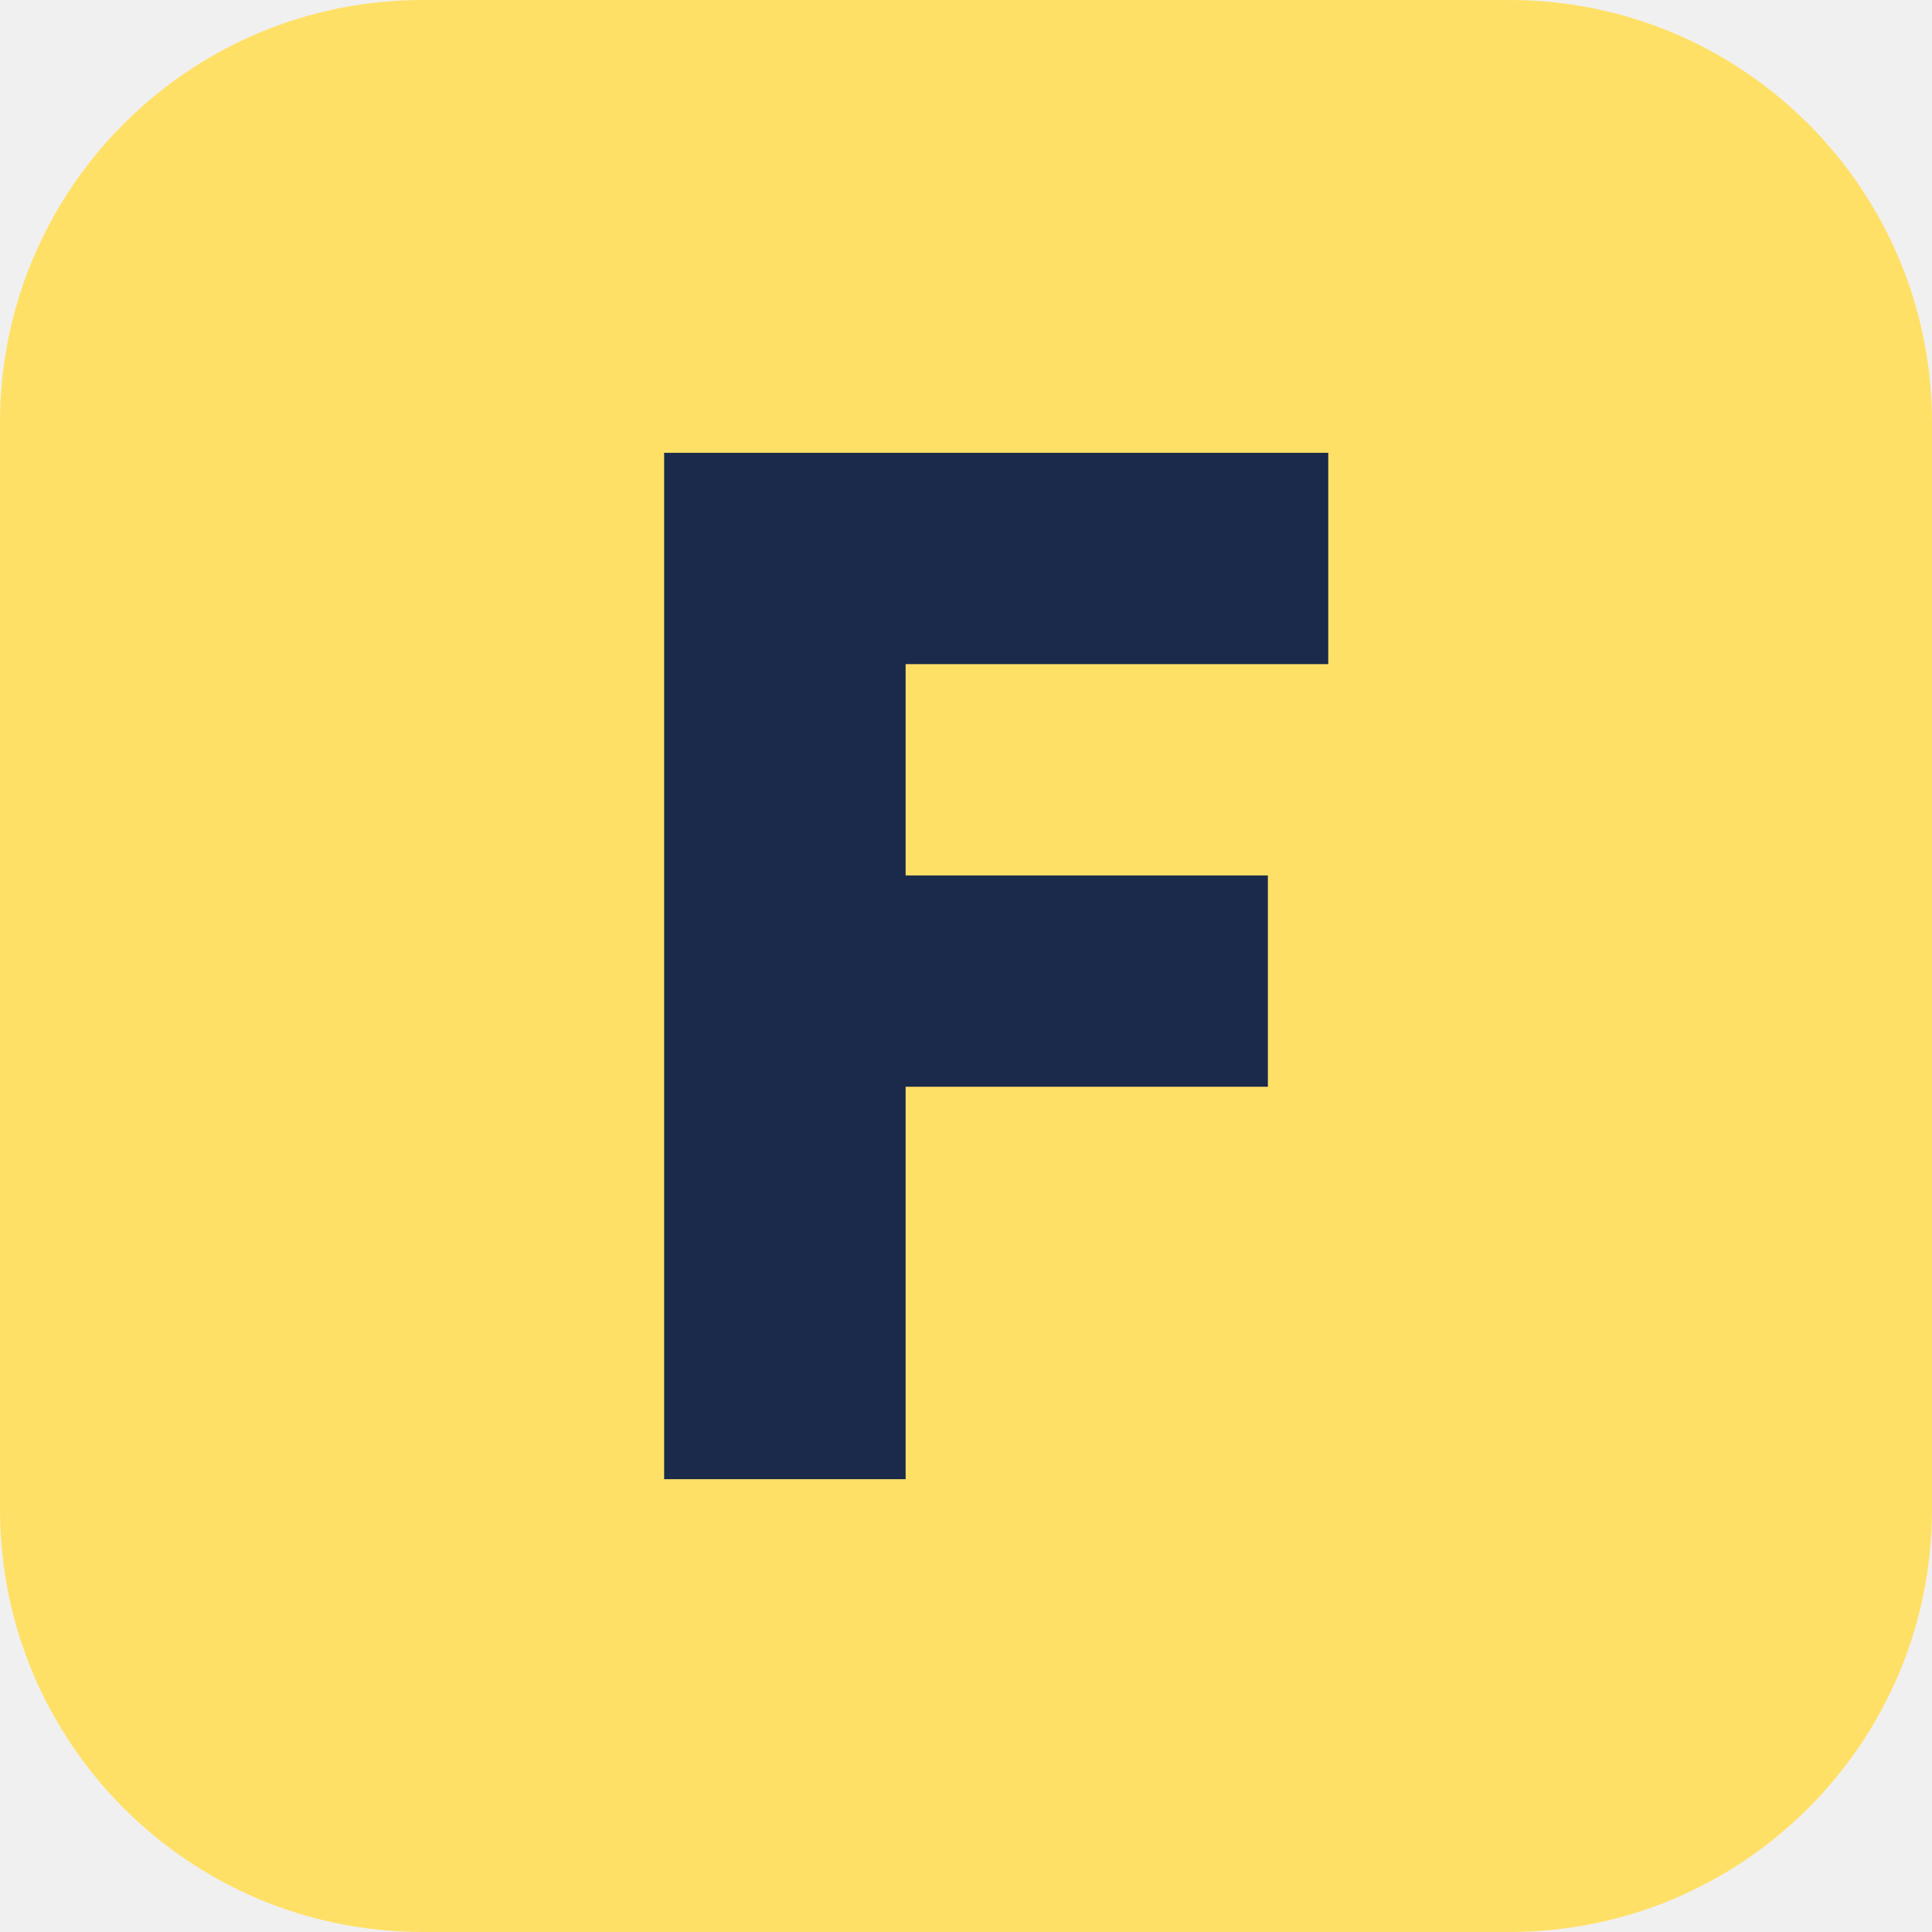
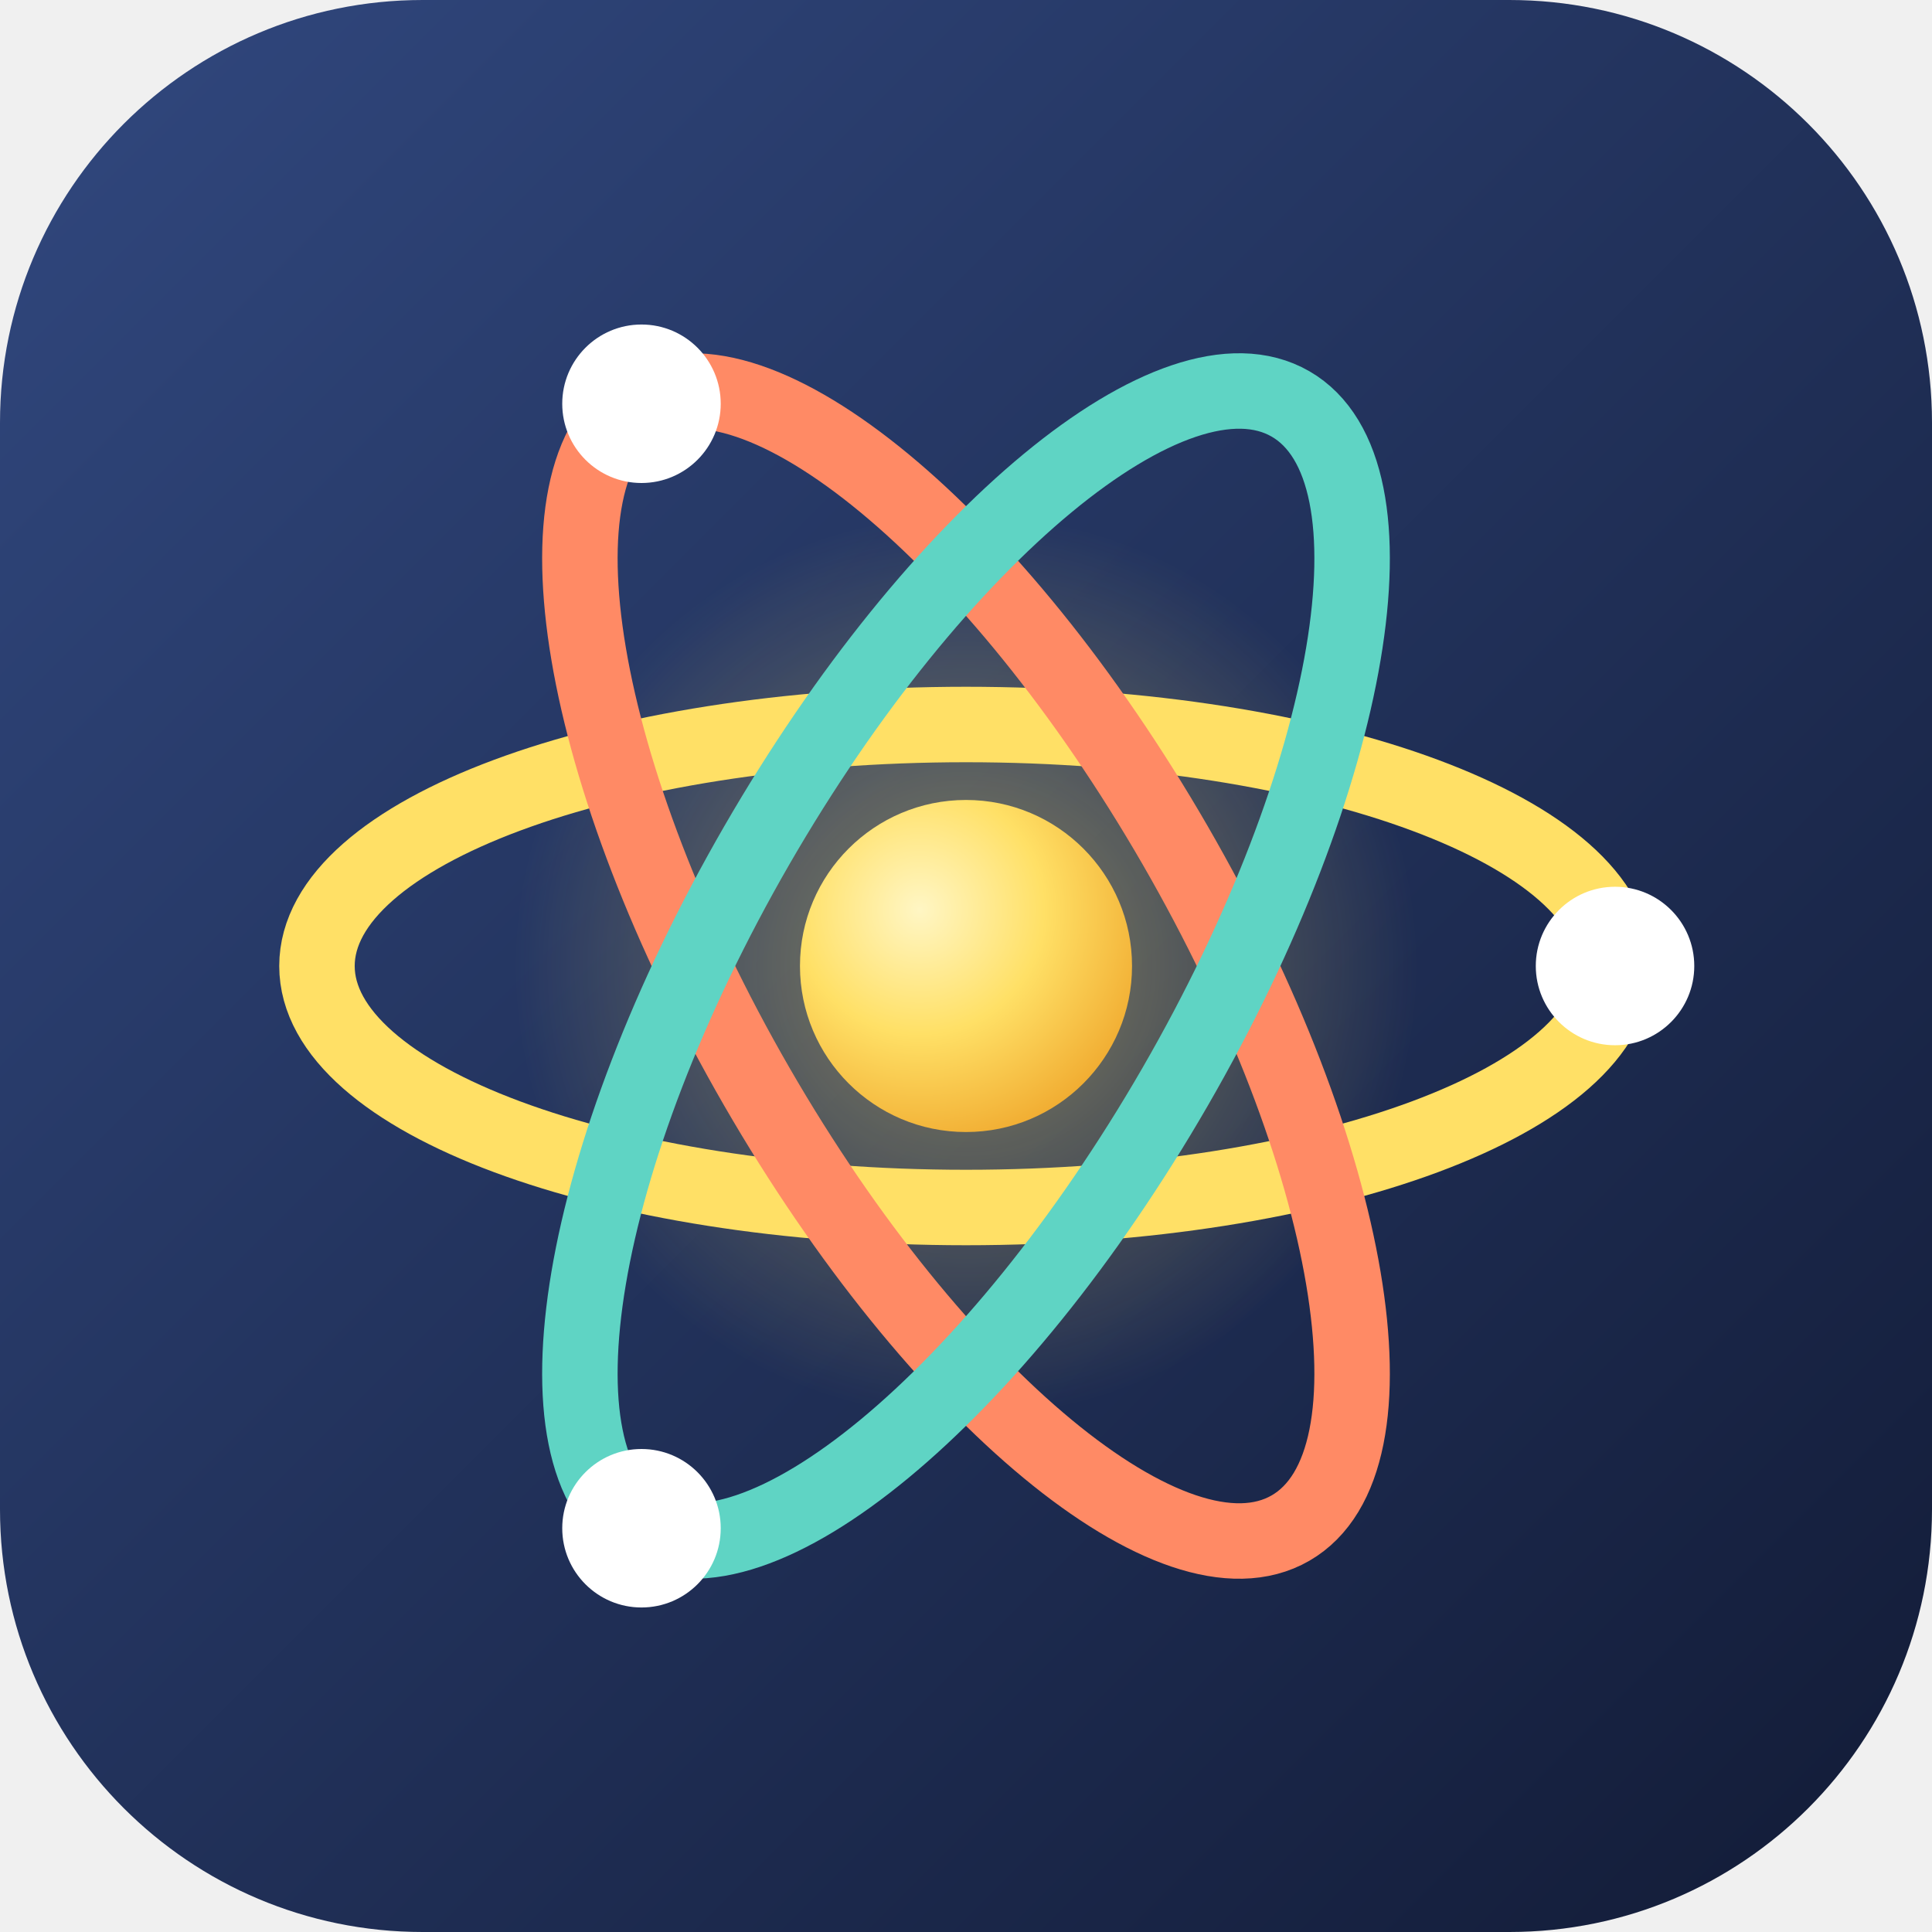
<svg xmlns="http://www.w3.org/2000/svg" viewBox="0 0 512 512">
-   <rect width="512" height="512" rx="112" fill="#FFE066" />
-   <path d="M176 120h176v56H240v56h96v56h-96v104h-64z" fill="#1B2A4A" />
+   <defs>
+     <linearGradient id="bg" x1="0" y1="0" x2="1" y2="1">
+       <stop offset="0" stop-color="#31487F" />
+       <stop offset="1" stop-color="#121B36" />
+     </linearGradient>
+     <radialGradient id="core" cx=".36" cy=".33" r=".75">
+       <stop offset="0" stop-color="#FFF6C4" />
+       <stop offset=".5" stop-color="#FFE066" />
+       <stop offset="1" stop-color="#F0A92E" />
+     </radialGradient>
+     <radialGradient id="glow" cx=".5" cy=".5" r=".5">
+       <stop offset="0" stop-color="#FFE066" stop-opacity=".45" />
+       <stop offset="1" stop-color="#FFE066" stop-opacity="0" />
+     </radialGradient>
+   </defs>
+   <rect width="512" height="512" rx="112" fill="url(#bg)" />
+   <circle cx="256" cy="256" r="120" fill="url(#glow)" />
+   <g fill="none" stroke-width="20" transform="translate(256 256)">
+     <ellipse rx="172" ry="64" stroke="#FFE066" />
+     <ellipse rx="172" ry="64" stroke="#FF8A65" transform="rotate(60)" />
+     <ellipse rx="172" ry="64" stroke="#5FD4C4" transform="rotate(-60)" />
+   </g>
+   <circle cx="256" cy="256" r="44" fill="url(#core)" />
+   <circle cx="428" cy="256" r="21" fill="#FFFFFF" />
+   <circle cx="170" cy="107" r="21" fill="#FFFFFF" />
+   <circle cx="170" cy="405" r="21" fill="#FFFFFF" />
</svg>
